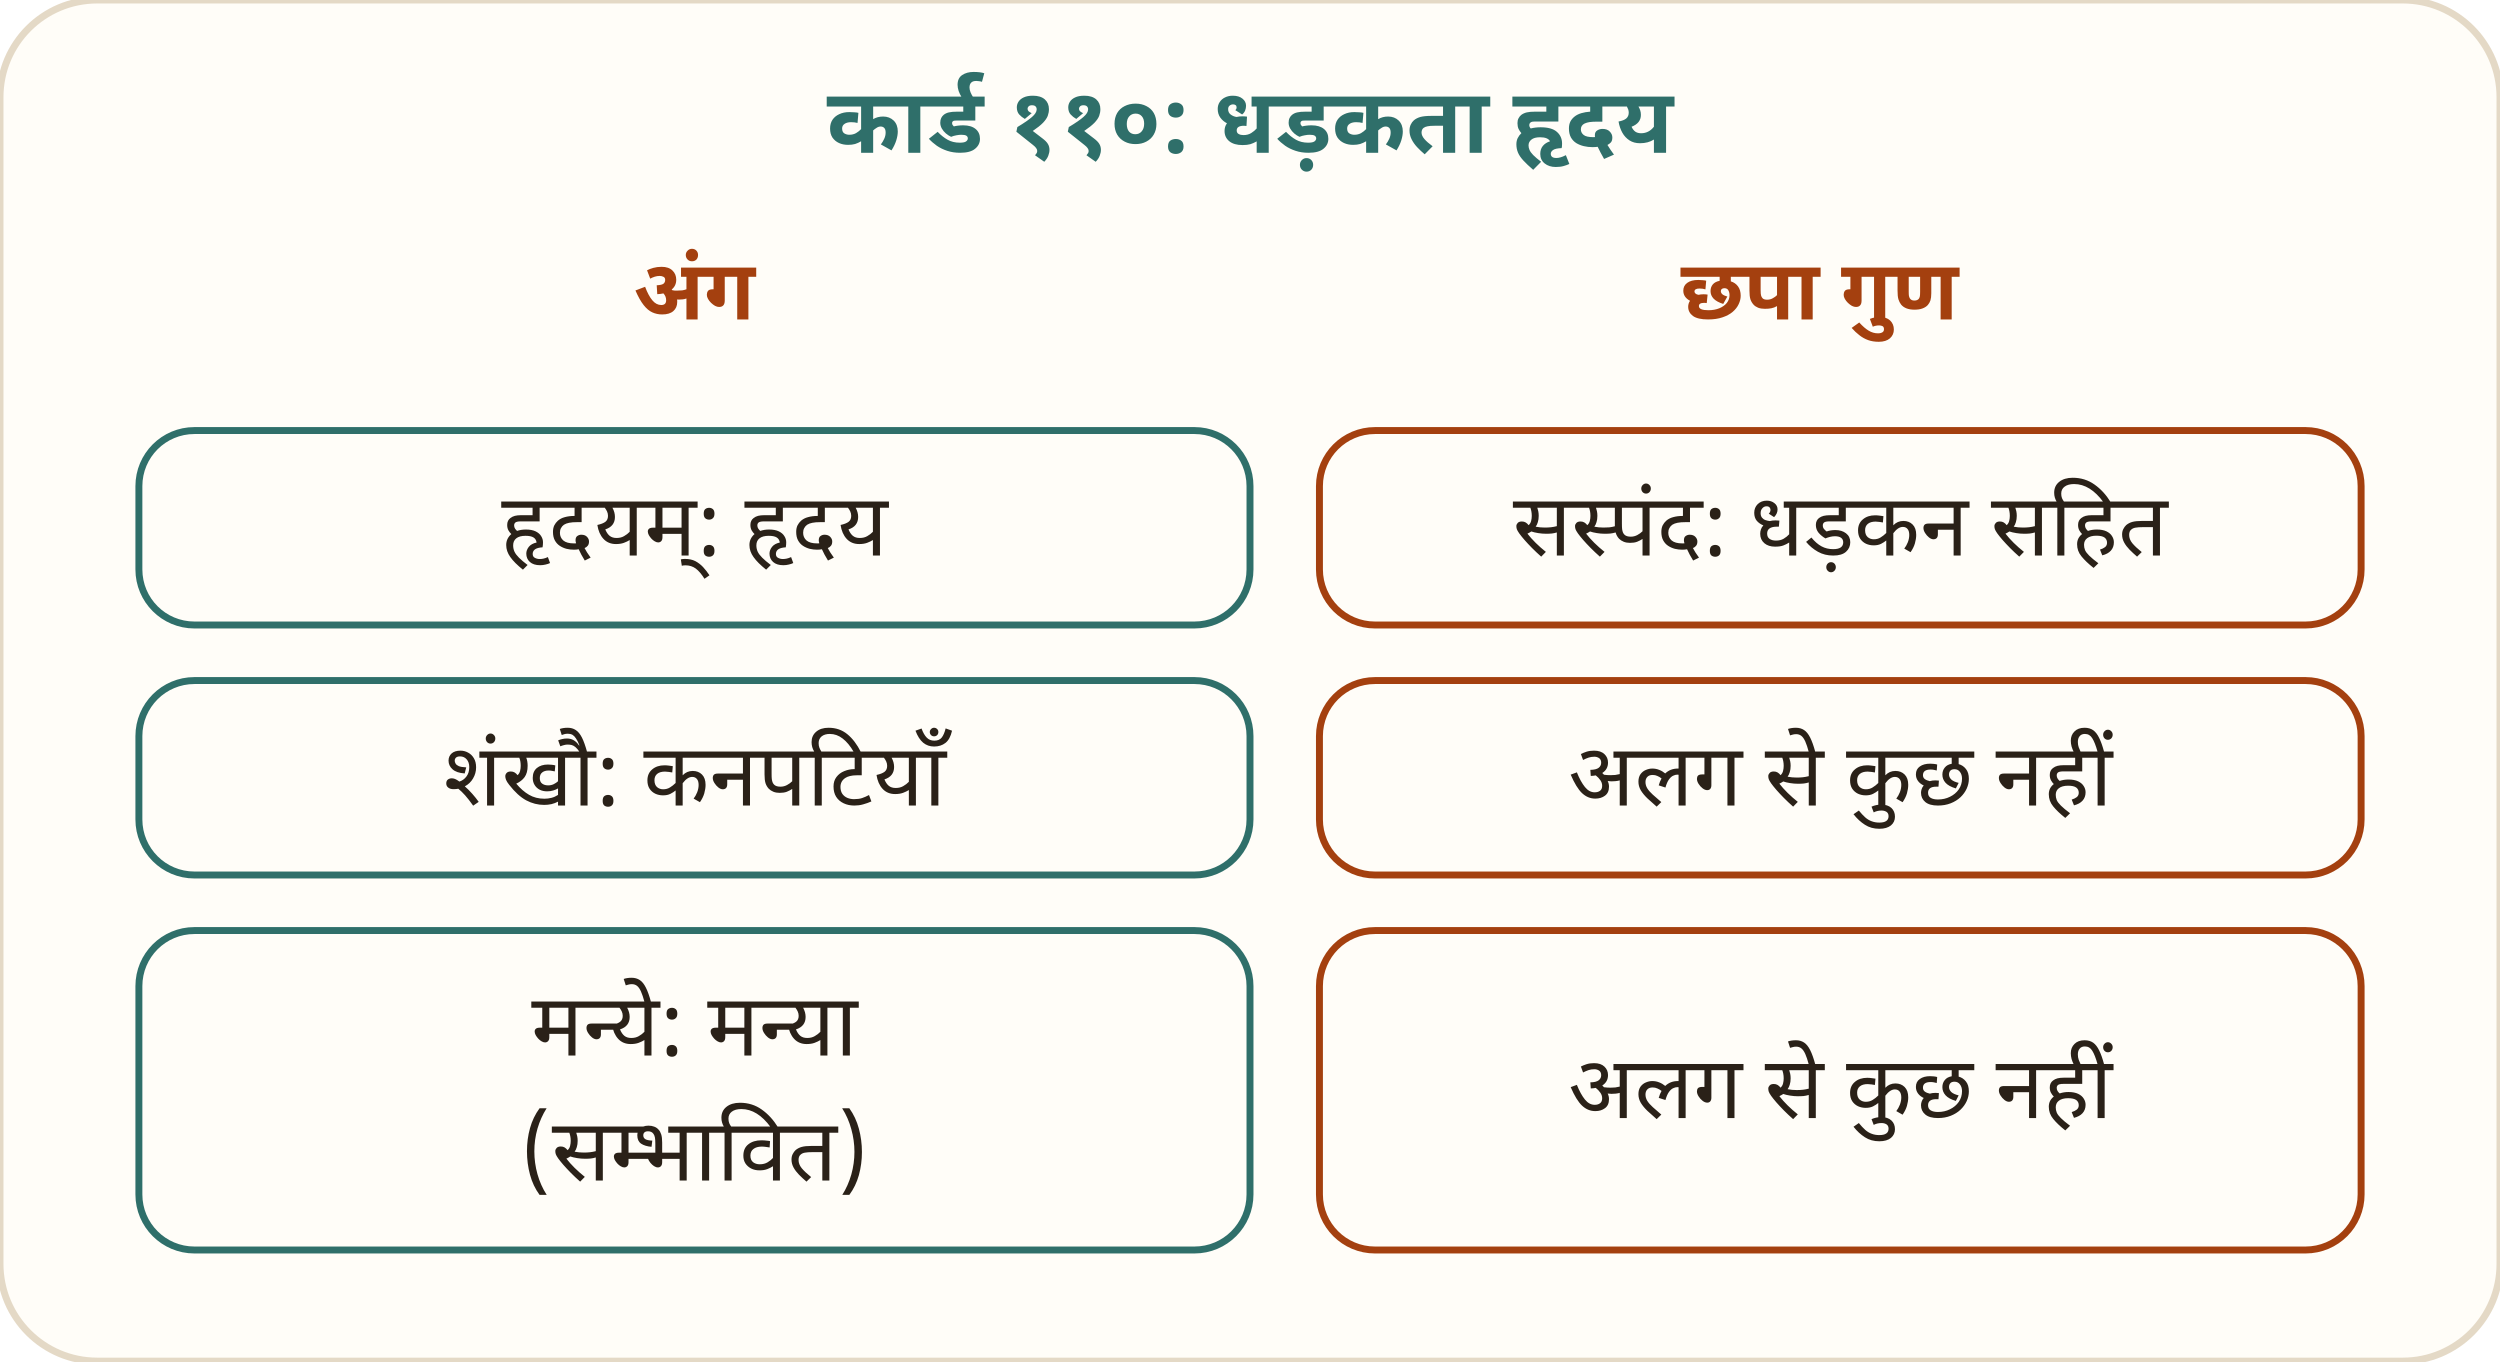
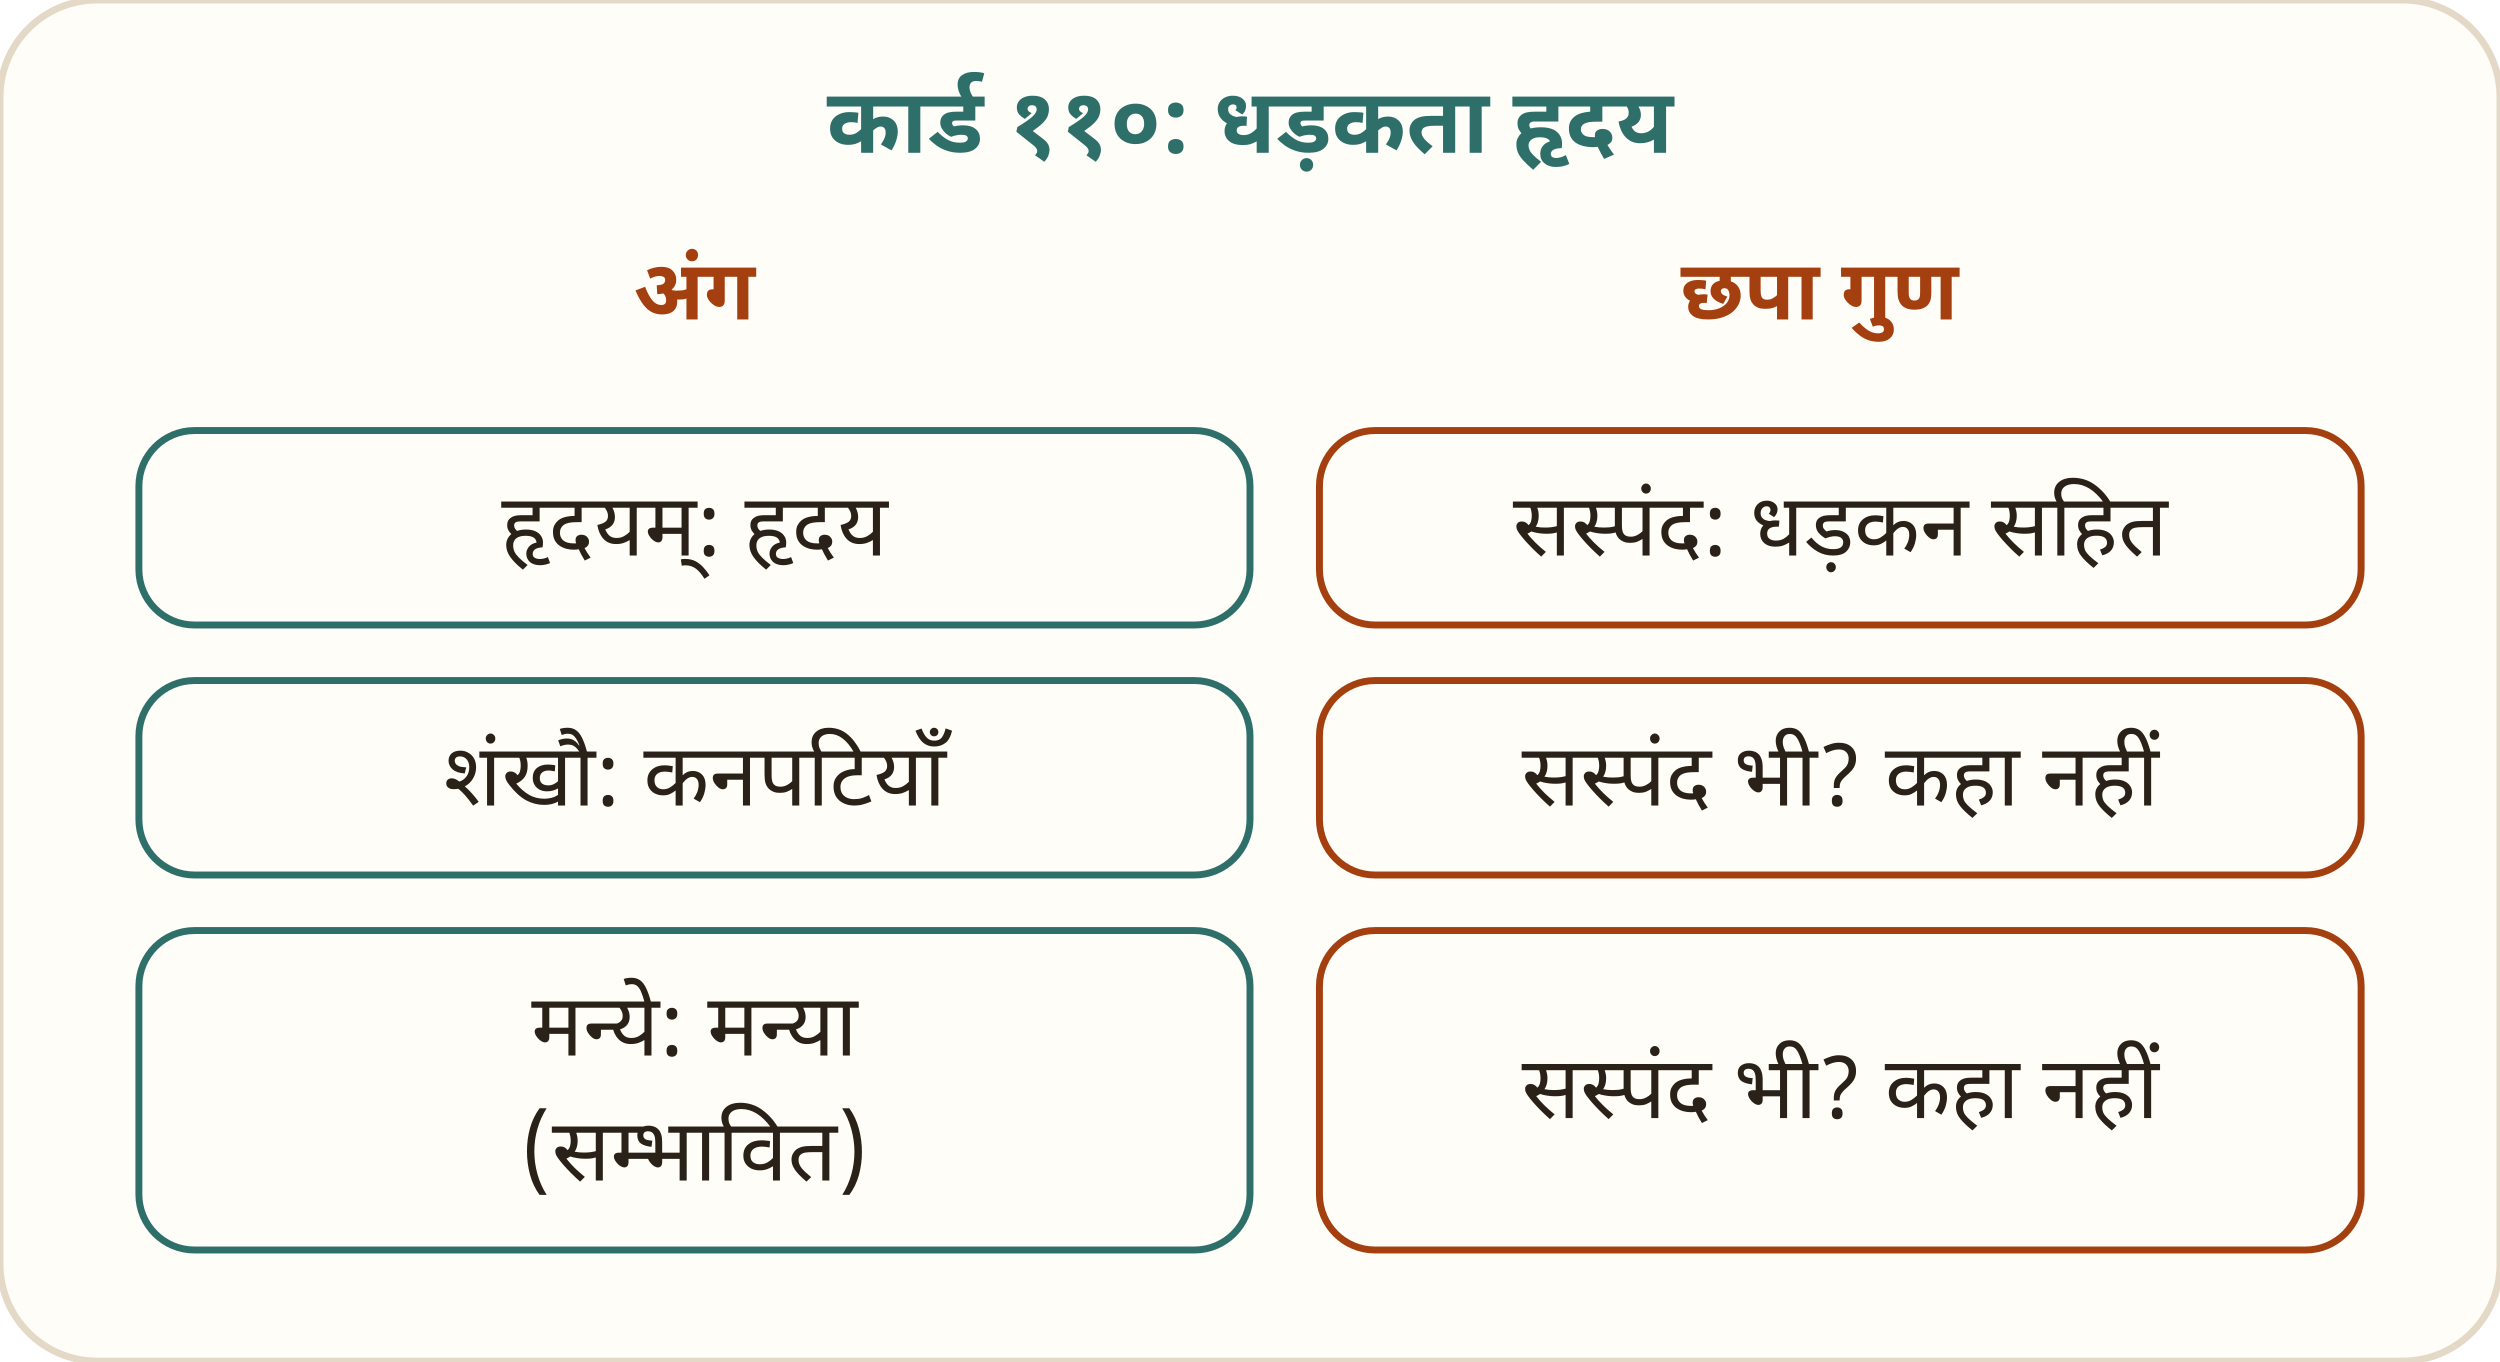
<svg xmlns="http://www.w3.org/2000/svg" viewBox="0 0 360 196" role="img">
  <rect width="360" height="196" rx="14" fill="#fffdf8" stroke="#e4d9c6" />
  <text x="180" y="22" font-family="'Noto Sans Devanagari','Mukta','Nirmala UI','Mangal',sans-serif" font-size="13" font-weight="700" fill="#2f6f6a" text-anchor="middle">कार्ड ११०: धड़कता हृदय</text>
  <text x="100" y="46" font-family="'Noto Sans Devanagari','Mukta','Nirmala UI','Mangal',sans-serif" font-size="12" font-weight="700" fill="#a4400f" text-anchor="middle">अंग</text>
  <text x="262" y="46" font-family="'Noto Sans Devanagari','Mukta','Nirmala UI','Mangal',sans-serif" font-size="12" font-weight="700" fill="#a4400f" text-anchor="middle">छपा गुण</text>
  <rect x="20" y="62" width="160" height="28" rx="8" fill="#fffdf8" stroke="#2f6f6a" />
  <text x="100.0" y="80.0" font-family="'Noto Sans Devanagari','Mukta','Nirmala UI','Mangal',sans-serif" font-size="12.5" font-weight="500" fill="#2a2118" text-anchor="middle">हृदयम्: हृदय</text>
  <rect x="190" y="62" width="150" height="28" rx="8" fill="#fffdf8" stroke="#a4400f" />
  <text x="265.0" y="80.0" font-family="'Noto Sans Devanagari','Mukta','Nirmala UI','Mangal',sans-serif" font-size="12.5" font-weight="500" fill="#2a2118" text-anchor="middle">सस्पंद: धड़कन सहित</text>
  <rect x="20" y="98" width="160" height="28" rx="8" fill="#fffdf8" stroke="#2f6f6a" />
  <text x="100.0" y="116.0" font-family="'Noto Sans Devanagari','Mukta','Nirmala UI','Mangal',sans-serif" font-size="12.5" font-weight="500" fill="#2a2118" text-anchor="middle">शंखौ: कनपटियाँ</text>
  <rect x="190" y="98" width="150" height="28" rx="8" fill="#fffdf8" stroke="#a4400f" />
-   <text x="265.0" y="116.0" font-family="'Noto Sans Devanagari','Mukta','Nirmala UI','Mangal',sans-serif" font-size="12.5" font-weight="500" fill="#2a2118" text-anchor="middle">अलग से कुछ नहीं</text>
+   <text x="265.0" y="116.0" font-family="'Noto Sans Devanagari','Mukta','Nirmala UI','Mangal',sans-serif" font-size="12.5" font-weight="500" fill="#2a2118" text-anchor="middle">सस्पंद भी? कहा नहीं</text>
  <rect x="20" y="134" width="160" height="46" rx="8" fill="#fffdf8" stroke="#2f6f6a" />
  <text x="100.0" y="152.0" font-family="'Noto Sans Devanagari','Mukta','Nirmala UI','Mangal',sans-serif" font-size="12.5" font-weight="500" fill="#2a2118" text-anchor="middle">मन्ये: मन्या</text>
  <text x="100.0" y="170.0" font-family="'Noto Sans Devanagari','Mukta','Nirmala UI','Mangal',sans-serif" font-size="12.5" font-weight="500" fill="#2a2118" text-anchor="middle">(सम्भावित)</text>
  <rect x="190" y="134" width="150" height="46" rx="8" fill="#fffdf8" stroke="#a4400f" />
-   <text x="265.0" y="161.0" font-family="'Noto Sans Devanagari','Mukta','Nirmala UI','Mangal',sans-serif" font-size="12.5" font-weight="500" fill="#2a2118" text-anchor="middle">अलग से कुछ नहीं</text>
+   <text x="265.0" y="161.0" font-family="'Noto Sans Devanagari','Mukta','Nirmala UI','Mangal',sans-serif" font-size="12.5" font-weight="500" fill="#2a2118" text-anchor="middle">सस्पंद भी? कहा नहीं</text>
</svg>
